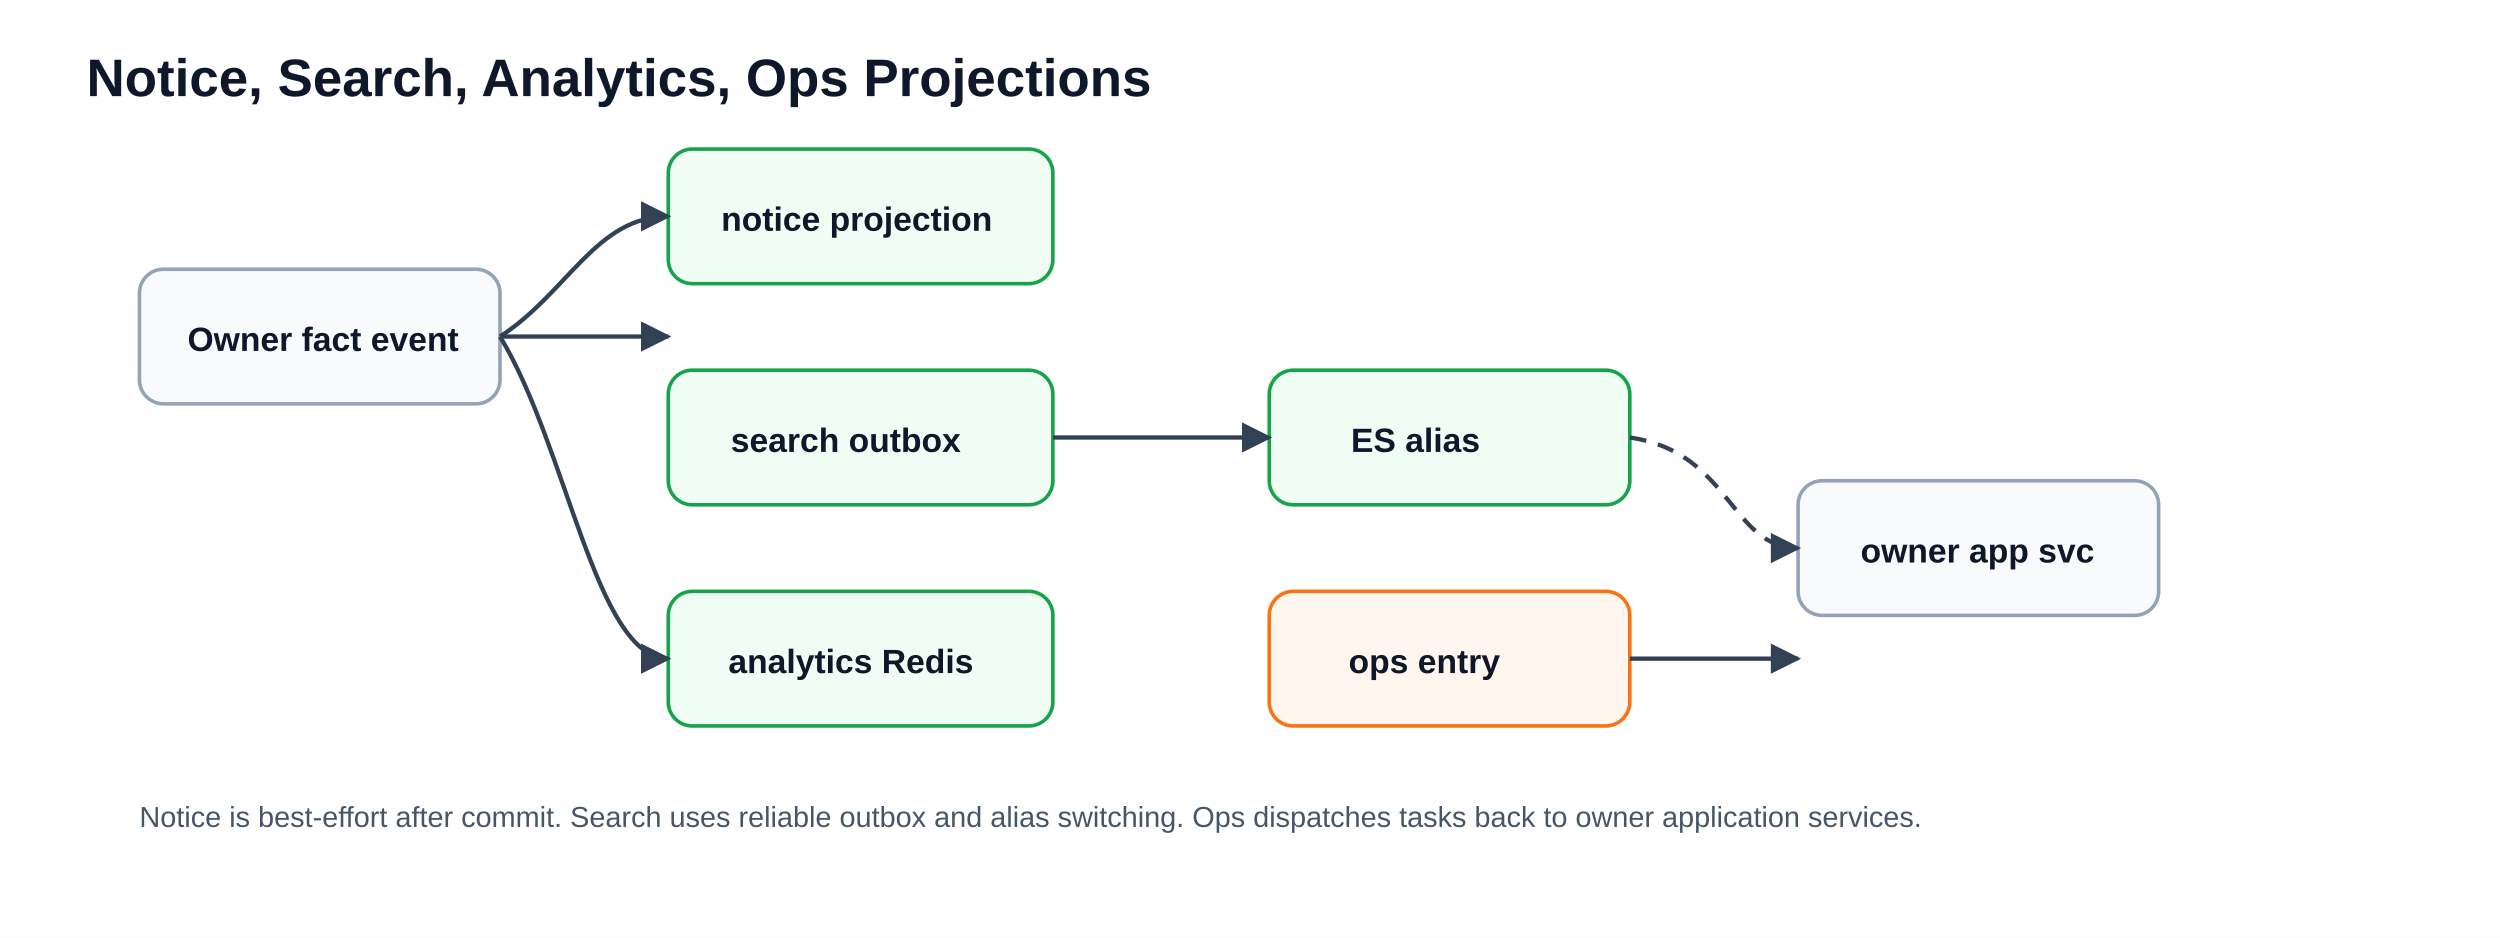
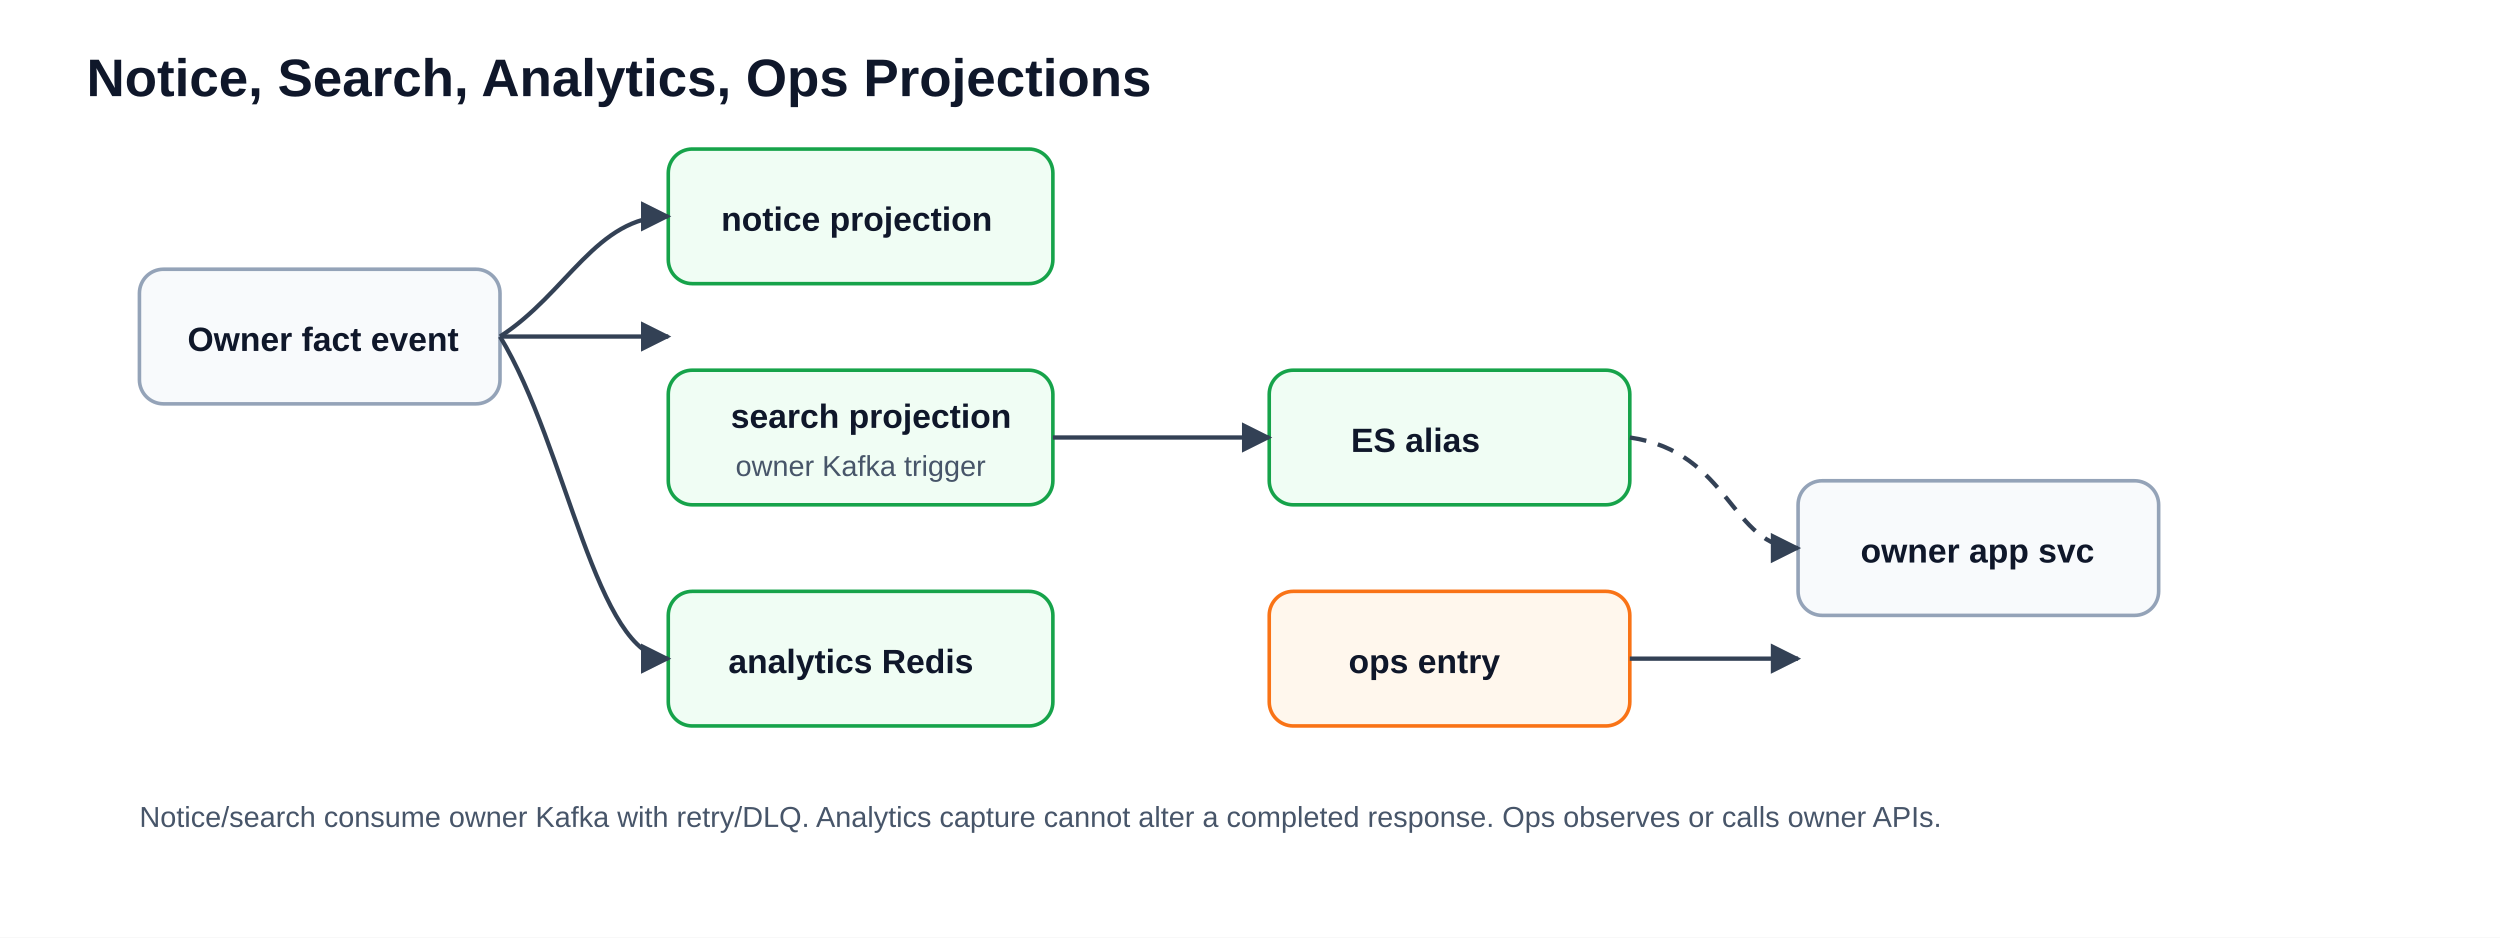
<svg xmlns="http://www.w3.org/2000/svg" role="img" viewBox="0 0 1040 390">
  <defs>
    <marker id="a" viewBox="0 0 10 10" refX="9" refY="5" markerWidth="7" markerHeight="7" orient="auto">
      <path d="M0 0 10 5 0 10z" fill="#334155" />
    </marker>
    <style>text{font-family:Arial,sans-serif;fill:#0f172a}.h{font-size:22px;font-weight:700}.t{font-size:14px;font-weight:700}.s{font-size:12px;fill:#475569}.box{fill:#f8fafc;stroke:#94a3b8;rx:10;stroke-width:1.5}.read{fill:#f0fdf4;stroke:#16a34a}.ops{fill:#fff7ed;stroke:#f97316}.edge{stroke:#334155;stroke-width:1.8;fill:none;marker-end:url(#a)}.dash{stroke-dasharray:7 5}</style>
  </defs>
  <rect width="1040" height="390" fill="#fff" />
  <text x="36" y="40" class="h">Notice, Search, Analytics, Ops Projections</text>
  <rect x="58" y="112" width="150" height="56" class="box" />
  <text x="78" y="146" class="t">Owner fact event</text>
  <rect x="278" y="62" width="160" height="56" class="box read" />
  <text x="300" y="96" class="t">notice projection</text>
  <rect x="278" y="154" width="160" height="56" class="box read" />
-   <text x="304" y="188" class="t">search outbox</text>
+   <text x="304" y="178" class="t">search projection</text>
+   <text x="306" y="198" class="s">owner Kafka trigger</text>
  <rect x="278" y="246" width="160" height="56" class="box read" />
  <text x="303" y="280" class="t">analytics Redis</text>
  <rect x="528" y="154" width="150" height="56" class="box read" />
  <text x="562" y="188" class="t">ES alias</text>
  <rect x="528" y="246" width="150" height="56" class="box ops" />
  <text x="561" y="280" class="t">ops entry</text>
  <rect x="748" y="200" width="150" height="56" class="box" />
  <text x="774" y="234" class="t">owner app svc</text>
  <path class="edge" d="M208 140 C236 122 248 90 278 90" />
  <path class="edge" d="M208 140 H278" />
  <path class="edge" d="M208 140 C236 186 248 274 278 274" />
  <path class="edge" d="M438 182 H528" />
  <path class="edge" d="M678 274 H748" />
  <path class="edge dash" d="M678 182 C720 188 720 228 748 228" />
-   <text x="58" y="344" class="s">Notice is best-effort after commit. Search uses reliable outbox and alias switching. Ops dispatches tasks back to owner application services.</text>
+   <text x="58" y="344" class="s">Notice/search consume owner Kafka with retry/DLQ. Analytics capture cannot alter a completed response. Ops observes or calls owner APIs.</text>
</svg>
